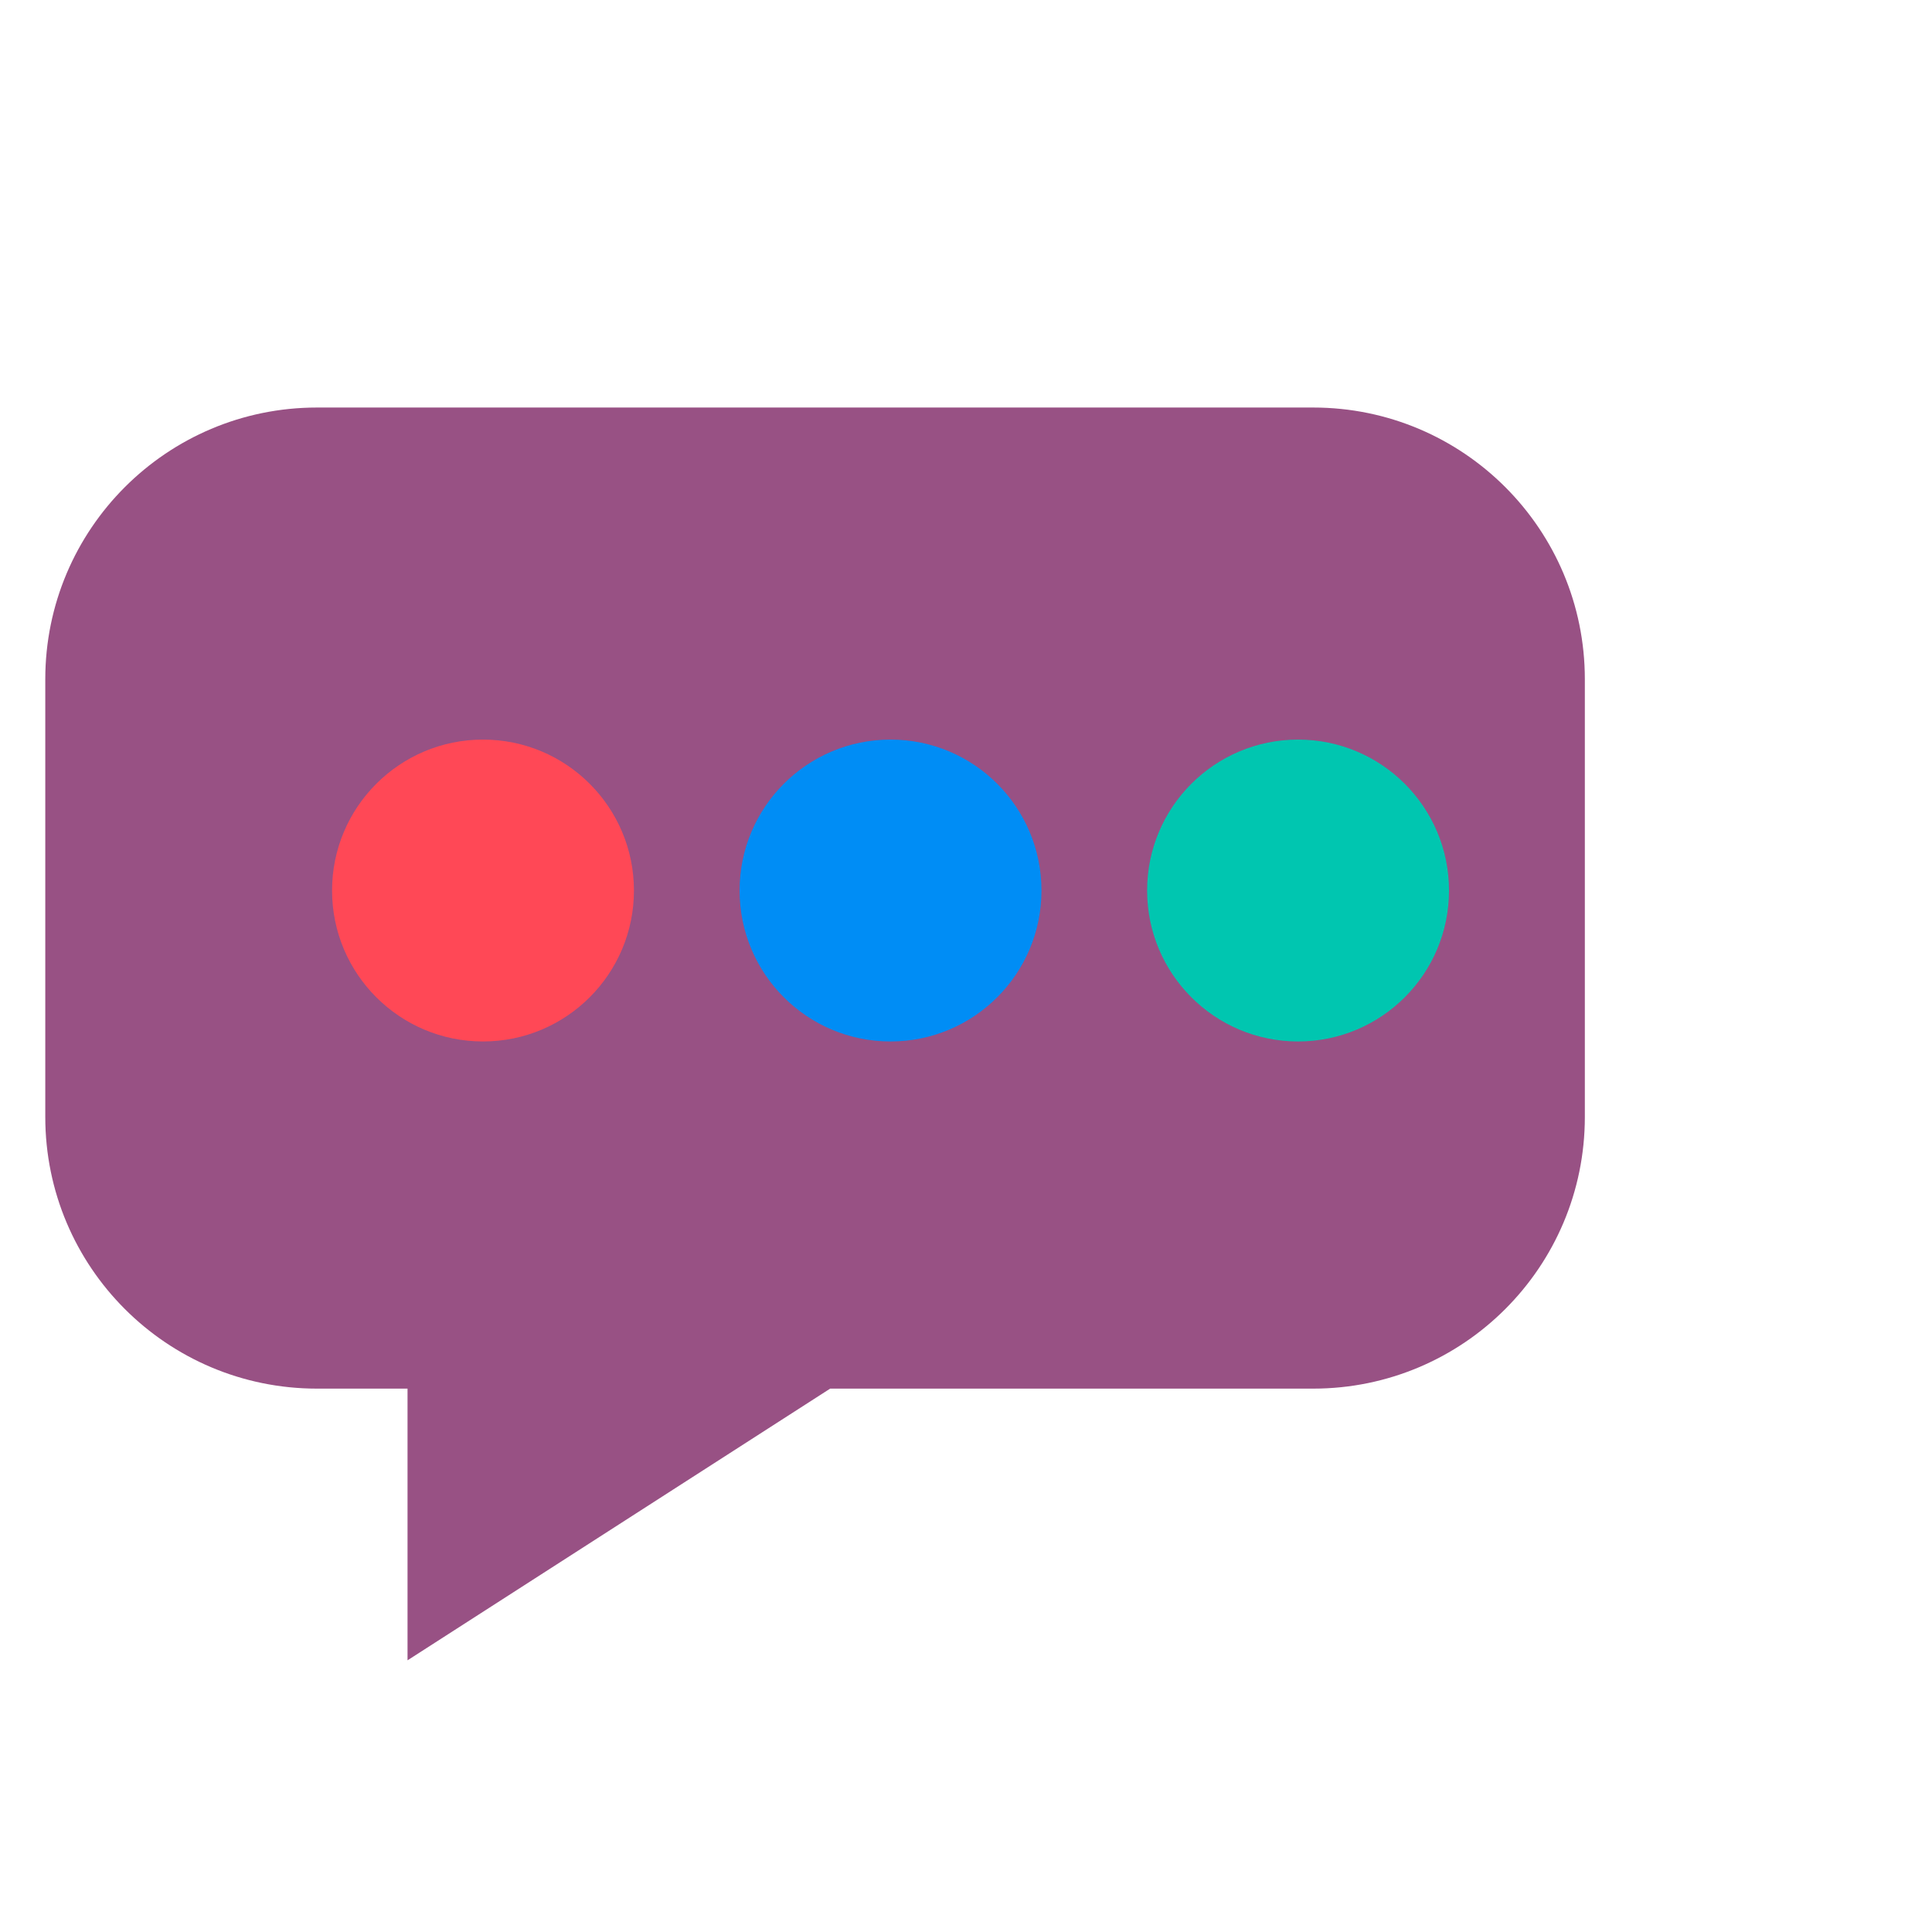
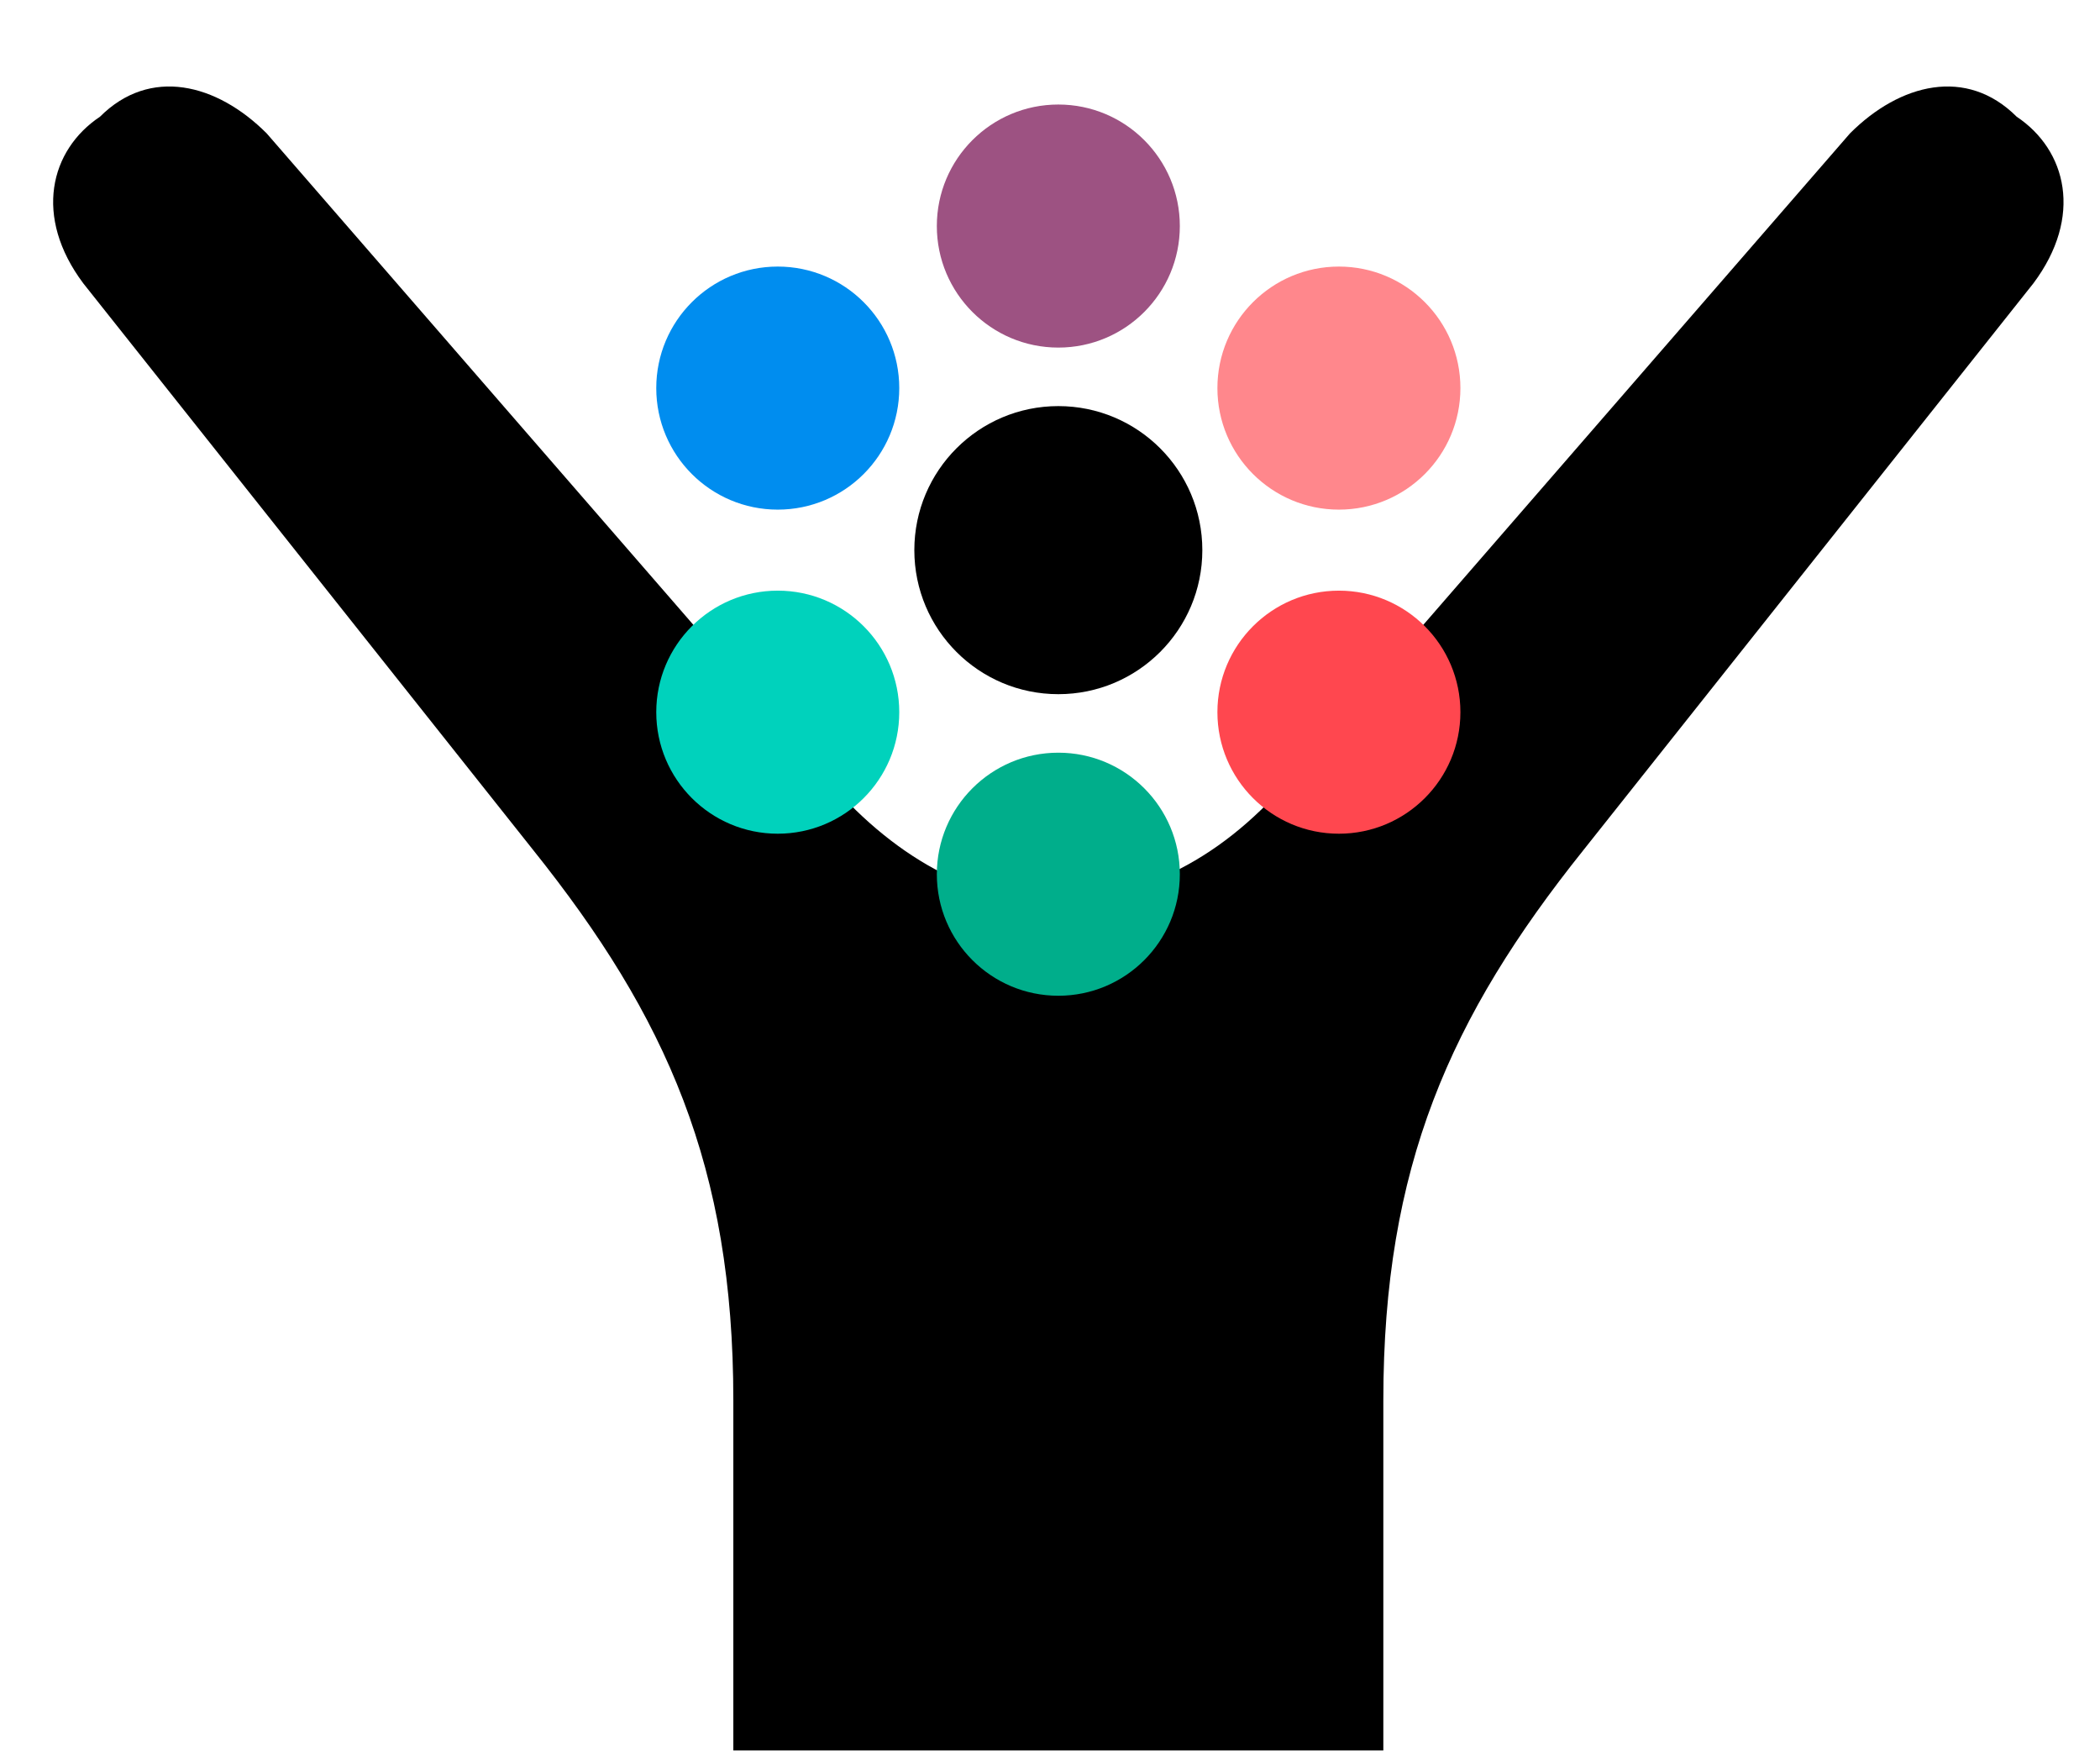
- <svg xmlns="http://www.w3.org/2000/svg" width="128" height="128" viewBox="0 0 128 128">
-   <path d="M21 27h66a18 18 0 0 1 18 18v29a18 18 0 0 1-18 18H55L27 110V92h-6A18 18 0 0 1 3 74V45a18 18 0 0 1 18-18" fill="#985184" />
-   <circle cx="32" cy="59" r="10" fill="#FF4856" />
-   <circle cx="59" cy="59" r="10" fill="#008DF5" />
-   <circle cx="86" cy="59" r="10" fill="#00C6B0" />
+ <svg xmlns="http://www.w3.org/2000/svg" width="126" height="105" viewBox="42 8 126 105" role="img" aria-label="Omni Social">
+   <path d="M86 113 L86 92 C86 78 82 69 74 59 L47 25 C44 21 45 17 48 15 C51 12 55 13 58 16 L91 54 C95 59 100 62 105 62 C111 62 116 59 120 54 L153 16 C156 13 160 12 163 15 C166 17 167 21 164 25 L137 59 C129 69 125 78 125 92 L125 113 Z" fill="#000000" />
+   <g transform="translate(75.26 10.76) scale(.27)">
+     <circle cx="112" cy="40" r="27" fill="#9D5282" />
+     <circle cx="174.35" cy="76" r="27" fill="#FF878C" />
+     <circle cx="174.35" cy="148" r="27" fill="#FF474F" />
+     <circle cx="112" cy="184" r="27" fill="#00AE8B" />
+     <circle cx="49.65" cy="148" r="27" fill="#00D2BC" />
+     <circle cx="49.65" cy="76" r="27" fill="#008DEF" />
+     <circle cx="112" cy="112" r="32" fill="#000000" />
+   </g>
</svg>
